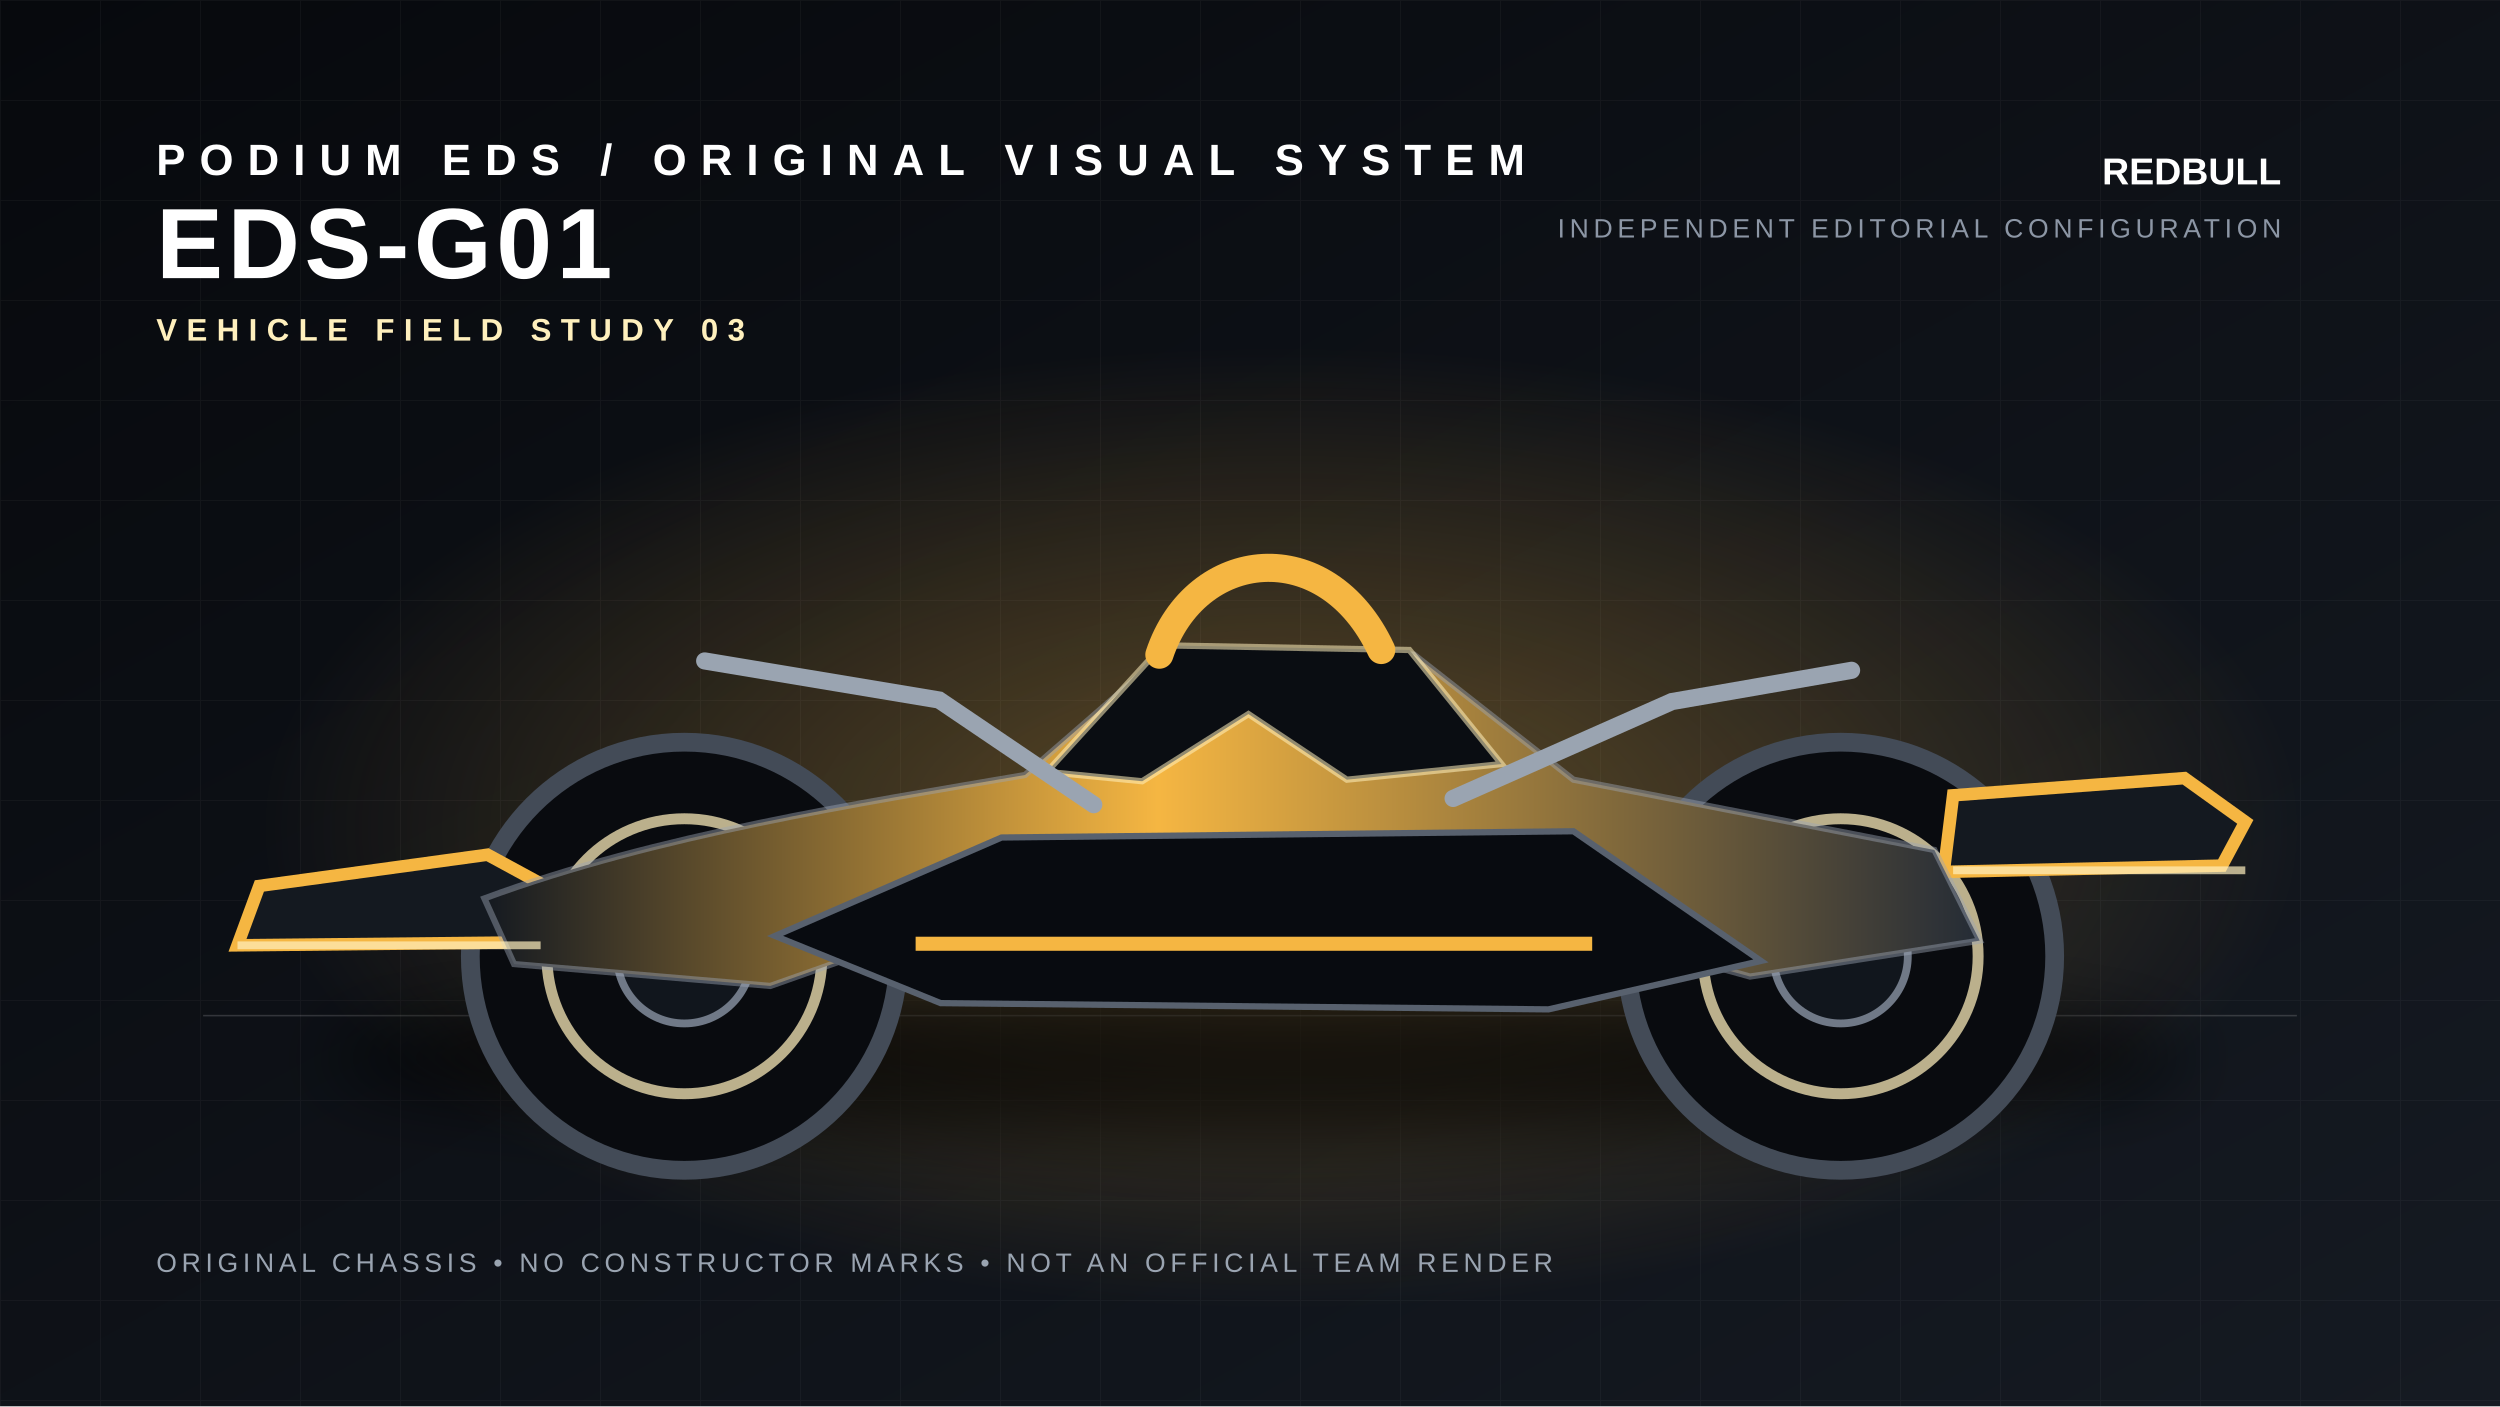
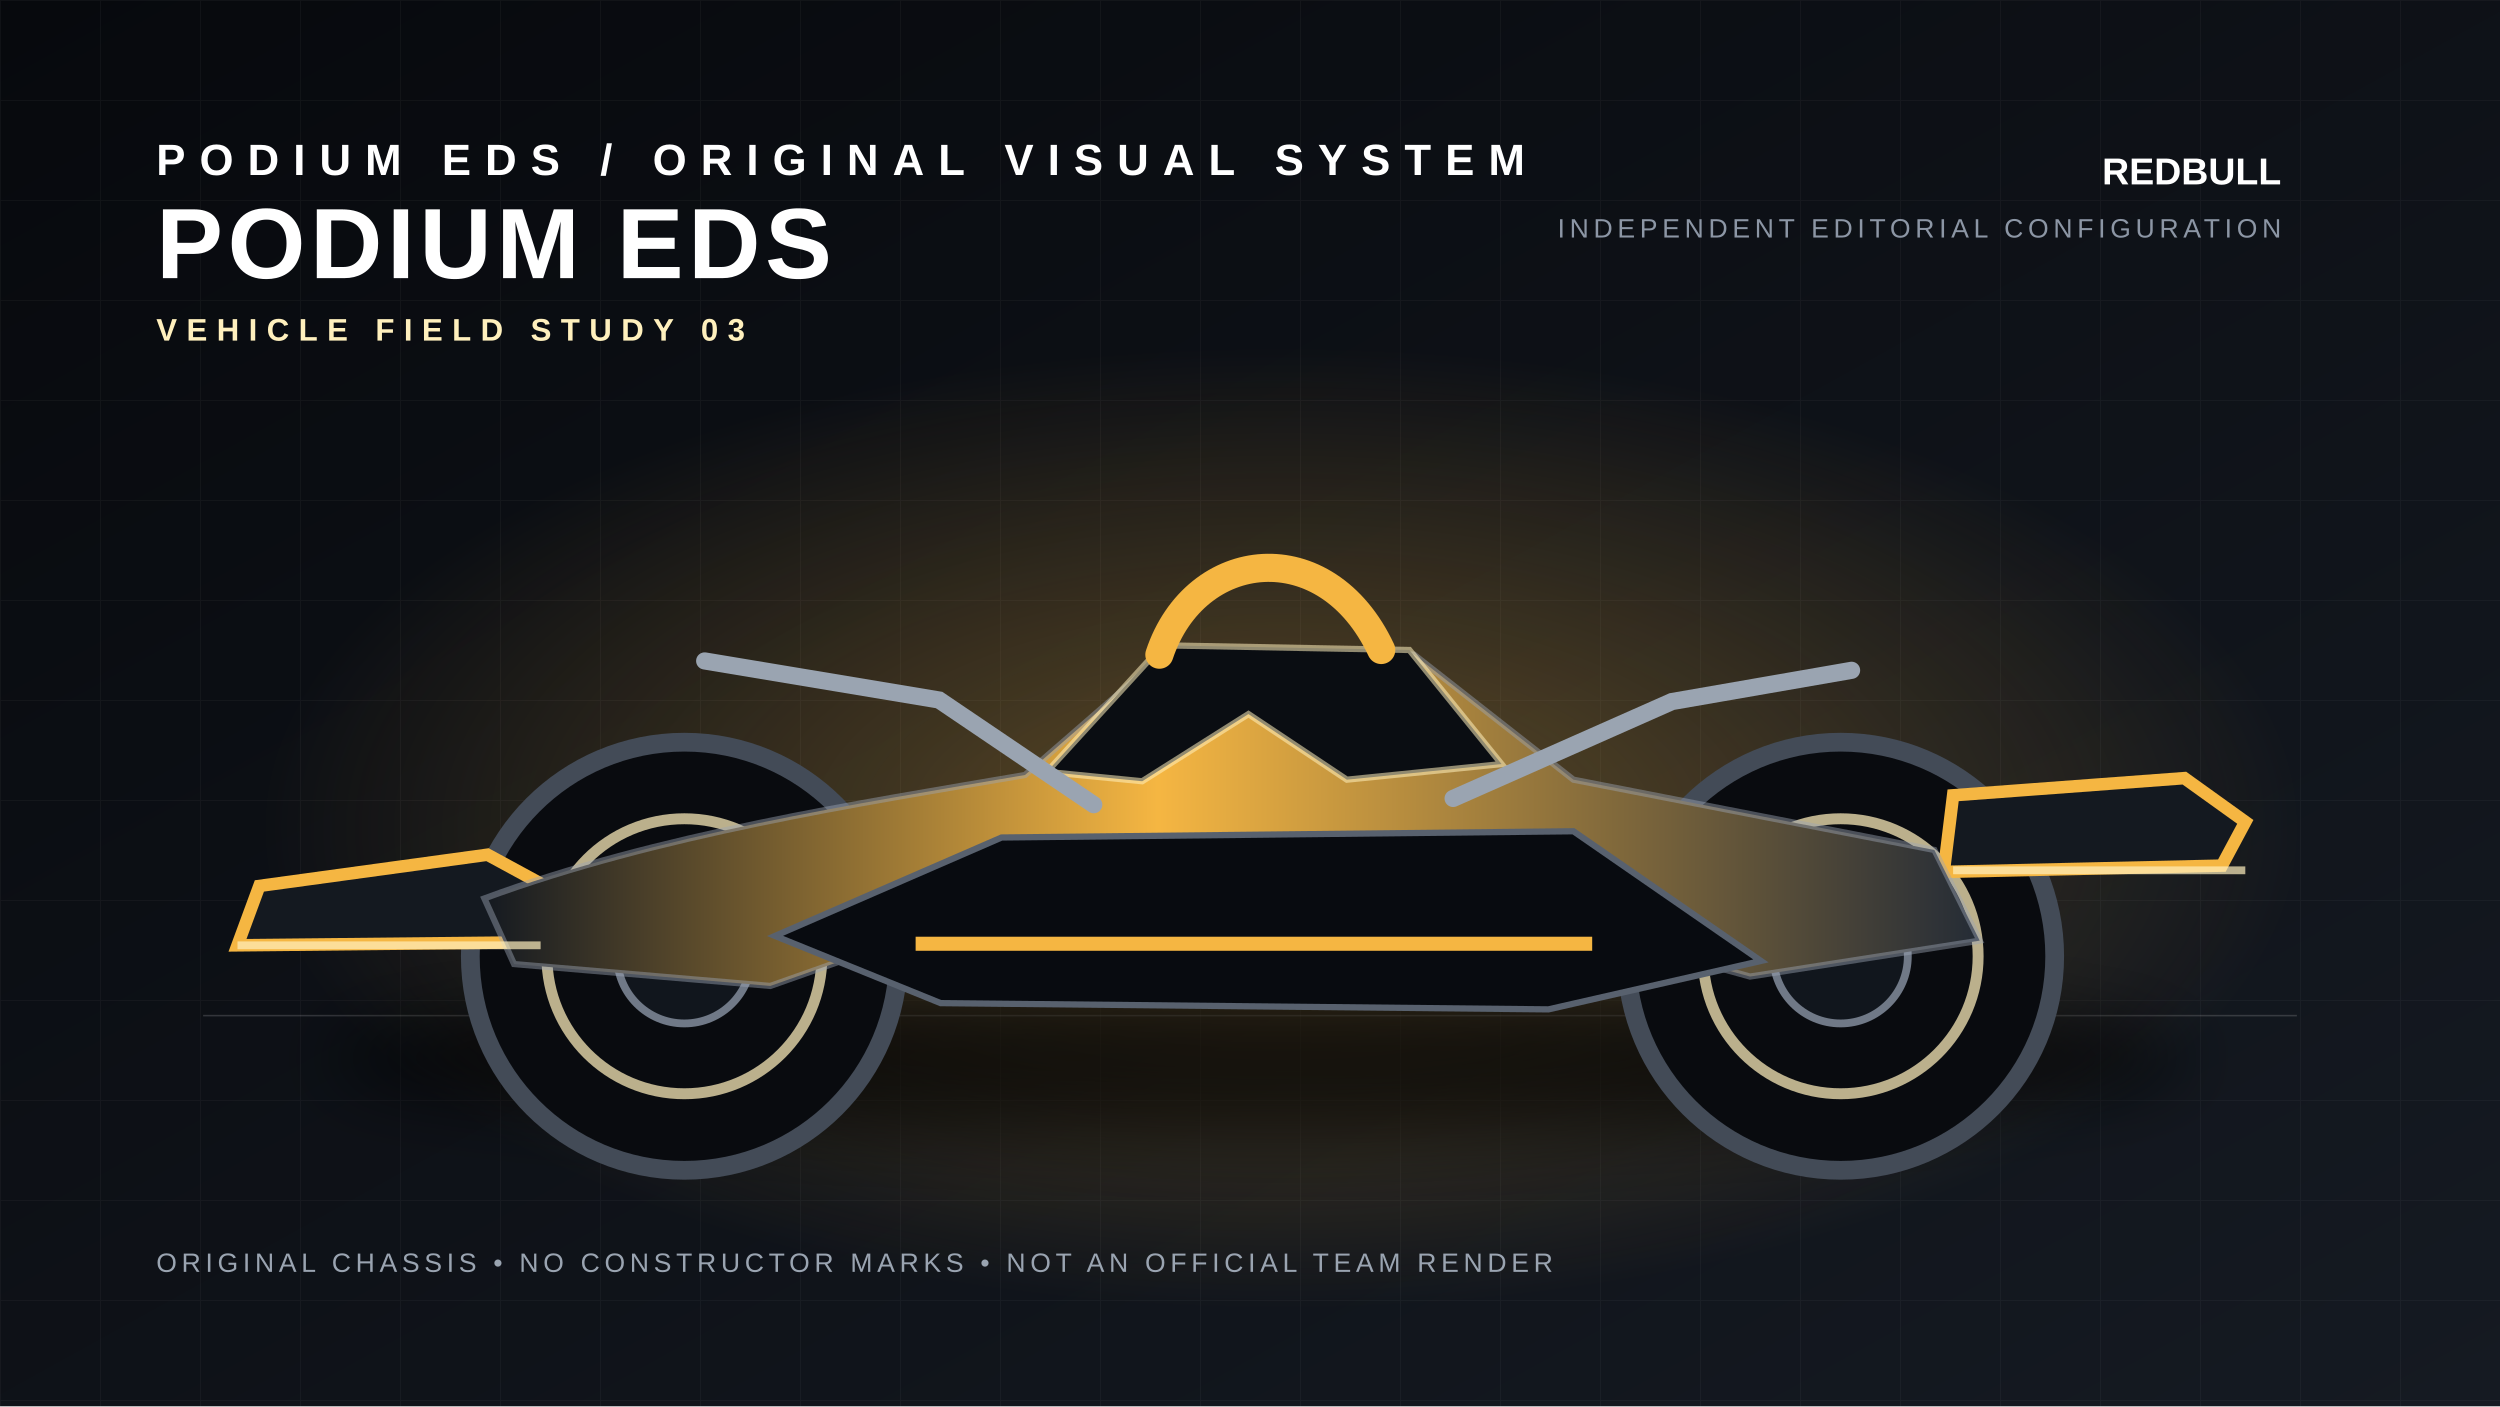
<svg xmlns="http://www.w3.org/2000/svg" viewBox="0 0 1600 900" role="img" aria-labelledby="title desc">
  <defs>
    <linearGradient id="bg" x1="0" y1="0" x2="1" y2="1">
      <stop stop-color="#07090d" />
      <stop offset="1" stop-color="#151a22" />
    </linearGradient>
    <linearGradient id="body" x1="0" y1="0" x2="1" y2="0">
      <stop stop-color="#151a21" />
      <stop offset=".45" stop-color="#f5b642" />
      <stop offset="1" stop-color="#252c36" />
    </linearGradient>
    <radialGradient id="glow">
      <stop stop-color="#f5b642" stop-opacity=".35" />
      <stop offset="1" stop-color="#f5b642" stop-opacity="0" />
    </radialGradient>
    <filter id="shadow" x="-20%" y="-50%" width="140%" height="200%">
      <feGaussianBlur stdDeviation="22" />
    </filter>
    <pattern id="grid" width="64" height="64" patternUnits="userSpaceOnUse">
      <path d="M64 0H0V64" fill="none" stroke="#ffffff" stroke-opacity=".045" />
    </pattern>
  </defs>
  <rect width="1600" height="900" fill="url(#bg)" />
  <rect width="1600" height="900" fill="url(#grid)" />
  <ellipse cx="820" cy="530" rx="650" ry="310" fill="url(#glow)" />
  <path d="M130 650H1470" stroke="#ffffff" stroke-opacity=".16" />
  <ellipse cx="805" cy="677" rx="595" ry="48" fill="#000" opacity=".62" filter="url(#shadow)" />
  <g transform="translate(0 24)">
    <g fill="#090b0f" stroke="#434b57" stroke-width="12">
      <circle cx="438" cy="588" r="137" />
      <circle cx="1178" cy="588" r="137" />
    </g>
    <g fill="none" stroke="#fff0bd" stroke-opacity=".72" stroke-width="7">
      <circle cx="438" cy="588" r="88" />
      <circle cx="1178" cy="588" r="88" />
    </g>
    <g fill="#11161d" stroke="#707987" stroke-width="5">
      <circle cx="438" cy="588" r="43" />
      <circle cx="1178" cy="588" r="43" />
    </g>
    <path d="M166 543L312 523 358 548 347 579 152 581Z" fill="#141920" stroke="#f5b642" stroke-width="8" />
    <path d="M1250 485L1398 474 1437 502 1422 530 1244 534Z" fill="#141920" stroke="#f5b642" stroke-width="8" />
    <path d="M310 551C421 510 551 490 656 472L748 392 905 395 1007 475 1238 520 1267 578 1120 601 1008 570 592 572 493 607 329 593Z" fill="url(#body)" stroke="#9da6b4" stroke-opacity=".45" stroke-width="4" />
    <path d="M670 470L744 389 902 392 961 465 862 475 799 433 731 476Z" fill="#0a0d12" stroke="#fff0bd" stroke-opacity=".55" stroke-width="4" />
    <path d="M742 395C765 326 849 317 884 392" fill="none" stroke="#f5b642" stroke-width="18" stroke-linecap="round" />
    <path d="M496 575L641 512 1007 508 1127 591 991 622 602 618Z" fill="#080b10" stroke="#58616e" stroke-width="4" />
    <path d="M586 580L1019 580" stroke="#f5b642" stroke-width="9" />
    <path d="M700 491L601 424 451 399" fill="none" stroke="#9aa4b1" stroke-width="11" stroke-linecap="round" />
    <path d="M930 487L1070 425 1185 405" fill="none" stroke="#9aa4b1" stroke-width="11" stroke-linecap="round" />
    <path d="M152 581H346M1250 533H1437" stroke="#fff0bd" stroke-width="5" opacity=".7" />
  </g>
  <g font-family="Arial, Helvetica, sans-serif" fill="#fff">
    <text x="100" y="112" font-size="28" font-weight="700" letter-spacing="9">PODIUM EDS / ORIGINAL VISUAL SYSTEM</text>
-     <text x="100" y="178" font-size="64" font-weight="800" letter-spacing="3">EDS-G01</text>
+     <text x="100" y="178" font-size="64" font-weight="800" letter-spacing="3">PODIUM EDS</text>
    <text x="100" y="218" fill="#fff0bd" font-size="20" font-weight="700" letter-spacing="6">VEHICLE FIELD STUDY 03</text>
    <text x="1460" y="118" text-anchor="end" font-size="24" font-weight="700">REDBULL</text>
    <text x="1460" y="152" text-anchor="end" fill="#8c96a5" font-size="17" letter-spacing="3">INDEPENDENT EDITORIAL CONFIGURATION</text>
    <text x="100" y="814" fill="#9aa4b1" font-size="17" letter-spacing="3">ORIGINAL CHASSIS • NO CONSTRUCTOR MARKS • NOT AN OFFICIAL TEAM RENDER</text>
  </g>
</svg>
